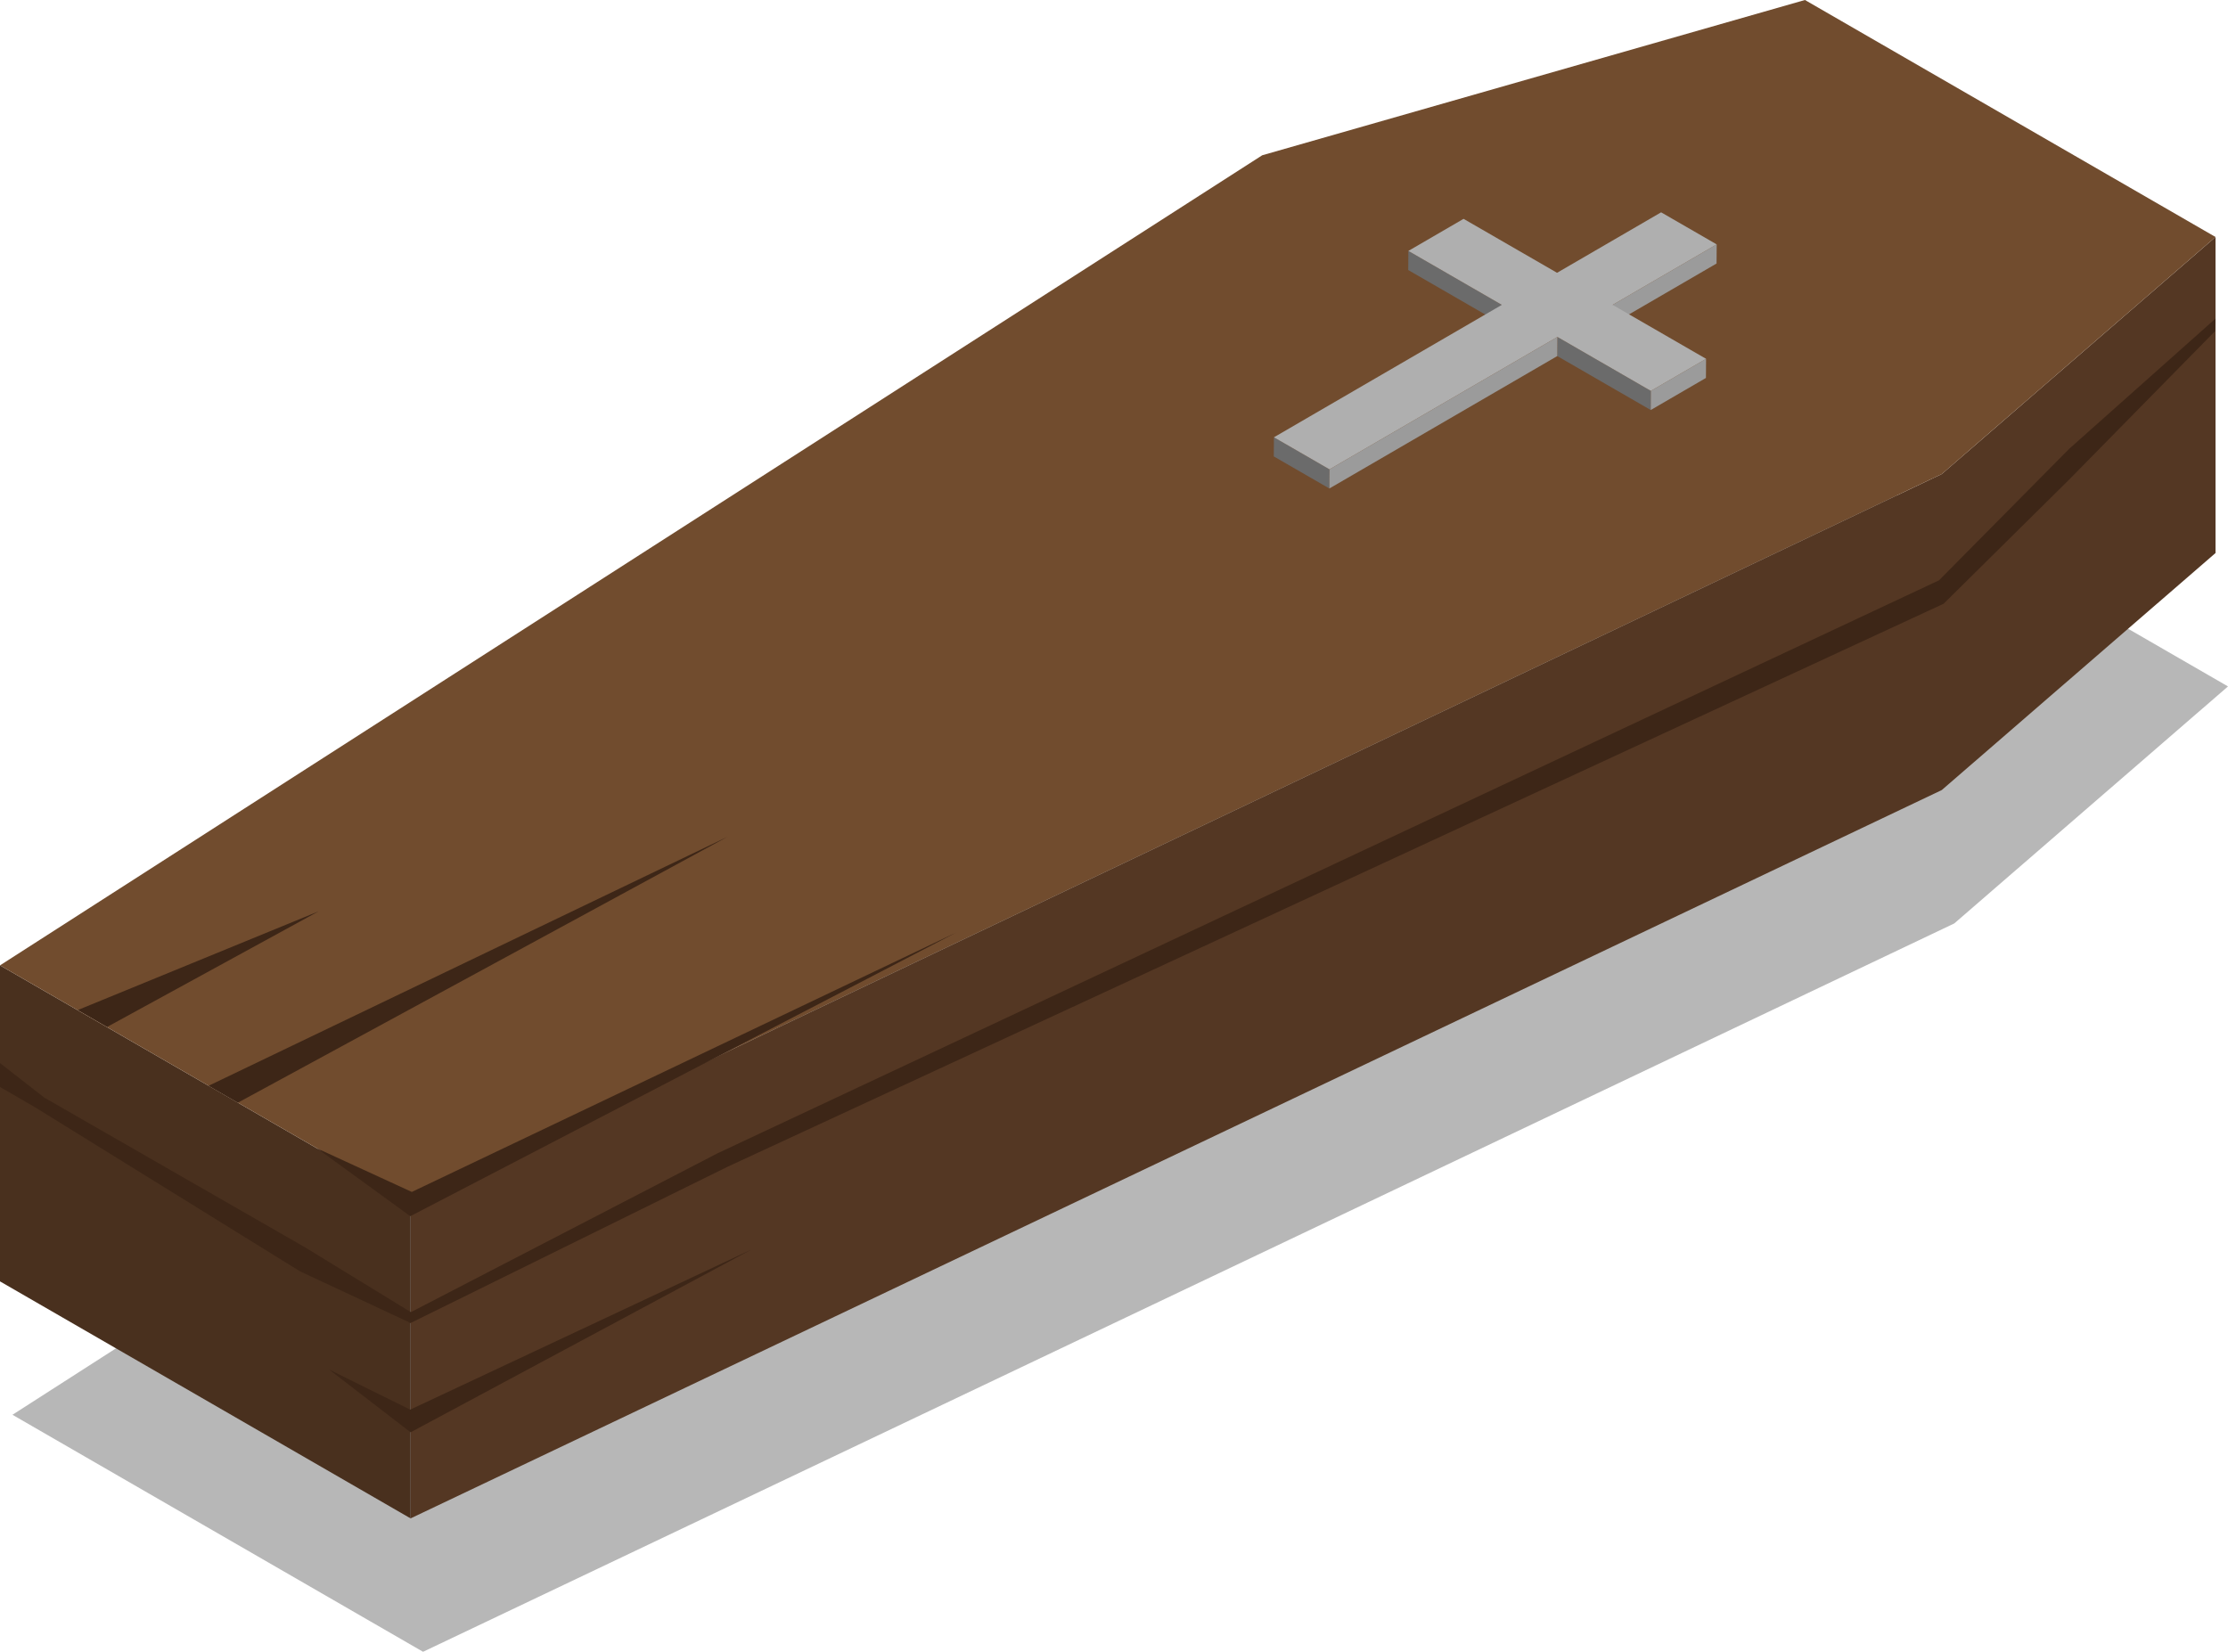
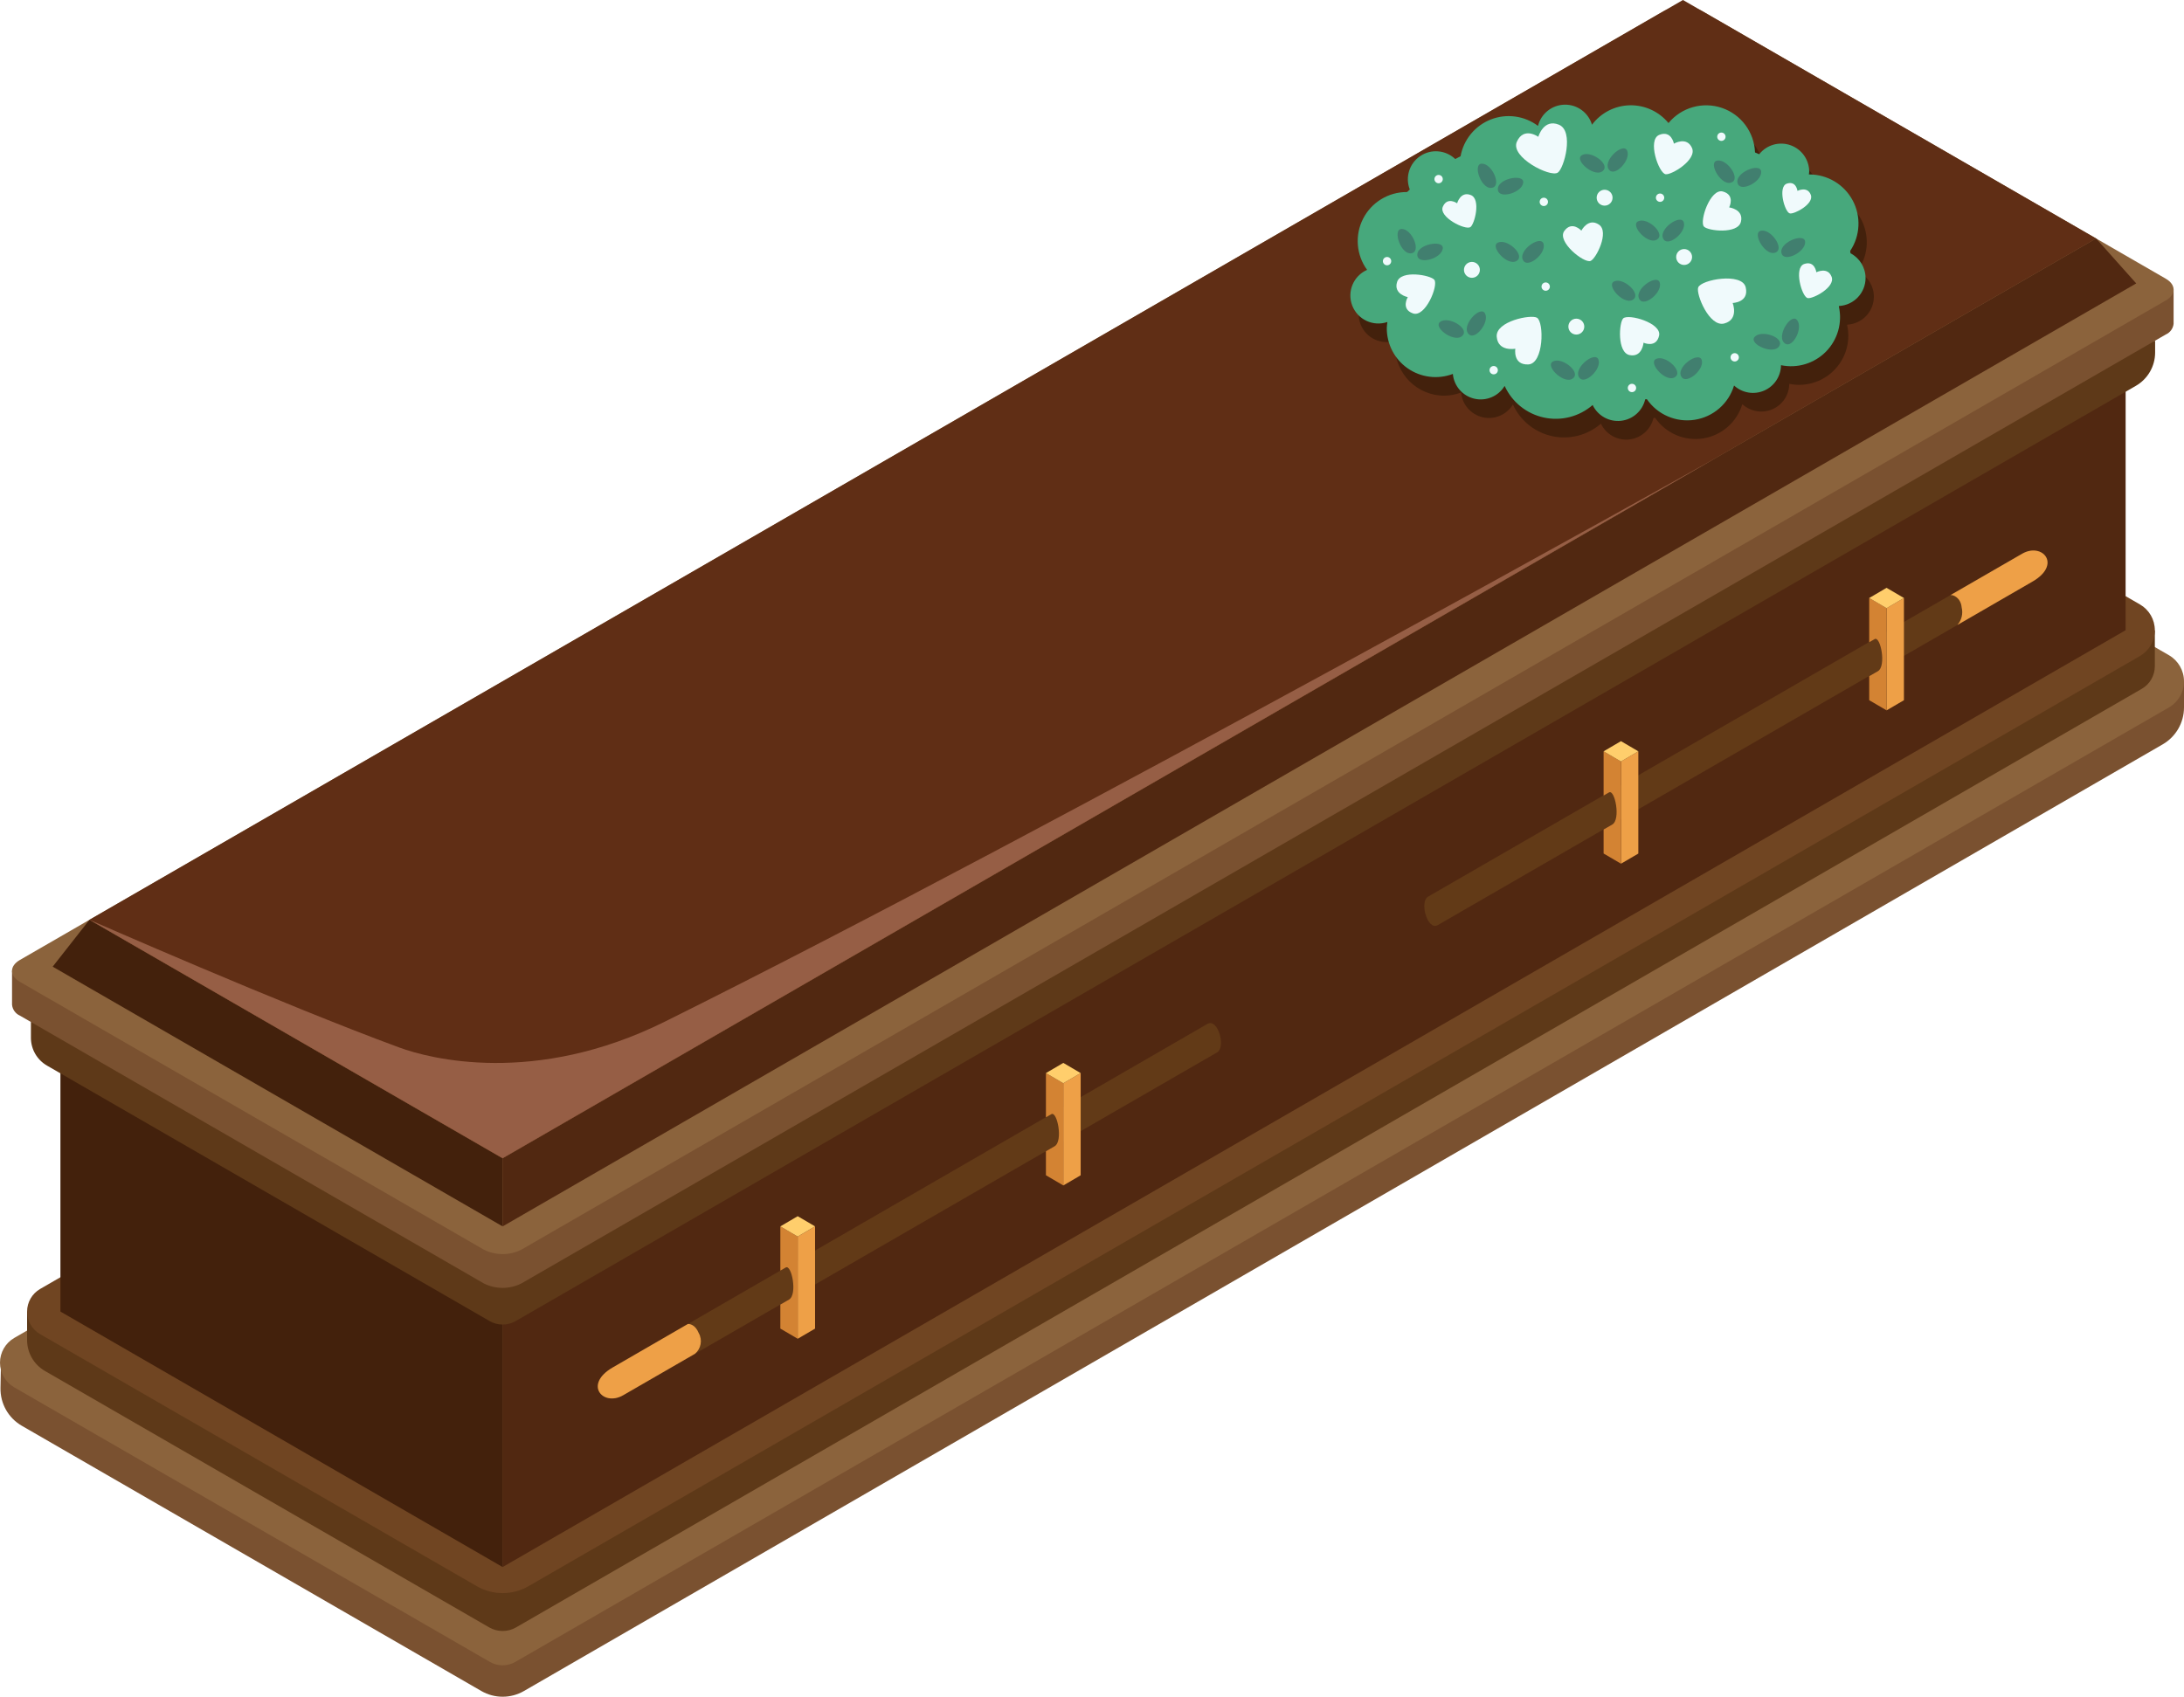
- <svg xmlns="http://www.w3.org/2000/svg" width="295" height="218.744" viewBox="0 0 295 218.744">
-   <g id="Grupo_69490" data-name="Grupo 69490" transform="translate(-414.123 -752.315)">
-     <g id="Grupo_69489" data-name="Grupo 69489" transform="translate(414.123 752.315)">
-       <g id="Grupo_69486" data-name="Grupo 69486">
-         <g id="Grupo_69469" data-name="Grupo 69469">
-           <g id="Grupo_69461" data-name="Grupo 69461" transform="translate(1.65 59.515)" style="mix-blend-mode: multiply;isolation: isolate">
-             <path id="Trazado_101782" data-name="Trazado 101782" d="M711.323,922.555l-54.365-31.387L585.1,911.732,417.973,1019.01l54.365,31.387L675.08,953.942Z" transform="translate(-417.973 -891.168)" fill="#b7b7b7" />
-           </g>
-           <g id="Grupo_69462" data-name="Grupo 69462" transform="translate(54.365 31.386)">
-             <path id="Trazado_101783" data-name="Trazado 101783" d="M540.96,995.234,743.7,898.779l36.243-31.387v-41.85L743.7,856.929,540.96,953.384Z" transform="translate(-540.96 -825.542)" fill="#543723" />
-           </g>
-           <g id="Grupo_69463" data-name="Grupo 69463" transform="translate(0 127.842)">
-             <path id="Trazado_101784" data-name="Trazado 101784" d="M414.123,1050.581v41.85l54.365,31.387v-41.85Z" transform="translate(-414.123 -1050.581)" fill="#49301e" />
-           </g>
-           <g id="Grupo_69464" data-name="Grupo 69464">
-             <path id="Trazado_101785" data-name="Trazado 101785" d="M707.473,783.7l-54.364-31.387-71.861,20.564L414.123,880.157l54.365,31.387L671.23,815.089Z" transform="translate(-414.123 -752.314)" fill="#714c2e" />
-           </g>
-           <g id="Grupo_69466" data-name="Grupo 69466" transform="translate(0 42.189)">
-             <g id="Grupo_69465" data-name="Grupo 69465">
-               <path id="Trazado_101786" data-name="Trazado 101786" d="M468.449,983.778l-.295-.178-14.278-6.666-35.026-21.691-4.729-2.741v-3.163l5.886,4.584,34.511,19.82,14.006,8.578,40.592-21.029,161.745-75.885,17.243-17.422,19.367-17.242-.059,1.665-19.292,19.63-16.649,16.47L510.458,963.068Z" transform="translate(-414.123 -850.745)" fill="#3d2617" />
-             </g>
-           </g>
-           <g id="Grupo_69467" data-name="Grupo 69467" transform="translate(43.548 165.498)">
-             <path id="Trazado_101787" data-name="Trazado 101787" d="M526.489,1159.615l-10.764-5.33,10.816,8.332,45.085-24.181Z" transform="translate(-515.725 -1138.436)" fill="#3d2617" />
-           </g>
-           <g id="Grupo_69468" data-name="Grupo 69468" transform="translate(41.963 123.47)">
-             <path id="Trazado_101788" data-name="Trazado 101788" d="M524.588,1074.757l-12.563-5.777,12.366,8.99,72.326-37.588Z" transform="translate(-512.025 -1040.381)" fill="#3d2617" />
-           </g>
+ <svg xmlns="http://www.w3.org/2000/svg" width="295" height="229.237" viewBox="0 0 295 229.237">
+   <g id="Grupo_70140" data-name="Grupo 70140" transform="translate(-95.831 -158.232)">
+     <g id="Grupo_70126" data-name="Grupo 70126" transform="translate(95.831 158.232)">
+       <g id="Grupo_70119" data-name="Grupo 70119">
+         <path id="Trazado_104456" data-name="Trazado 104456" d="M95.959,336.146l-.066,3.431a5.754,5.754,0,0,0,2.875,5.094l62.074,35.838a5.752,5.752,0,0,0,5.755,0l221.354-127.9a5.755,5.755,0,0,0,2.875-4.981v-3.535Z" transform="translate(-95.826 -152.044)" fill="#7a5130" />
+         <path id="Trazado_104457" data-name="Trazado 104457" d="M324.877,206.412l63.915,36.9a4.076,4.076,0,0,1,0,7.061L165.44,379.324a3.44,3.44,0,0,1-3.442,0L97.76,342.235a3.858,3.858,0,0,1,0-6.682L321.434,206.412A3.44,3.44,0,0,1,324.877,206.412Z" transform="translate(-95.831 -154.793)" fill="#8b633c" />
+         <path id="Trazado_104458" data-name="Trazado 104458" d="M163.478,364.222v.08l-64.234-34.6v3.854a4.823,4.823,0,0,0,2.411,4.177l60.008,34.645a3.628,3.628,0,0,0,3.629,0l219.59-126.807a3.528,3.528,0,0,0,1.764-3.054v-4.868Z" transform="translate(-95.585 -152.508)" fill="#5e3918" />
+         <path id="Trazado_104459" data-name="Trazado 104459" d="M101.008,335.39l58.977,34.05a6.99,6.99,0,0,0,6.988,0l217.66-125.669a4.026,4.026,0,0,0,0-6.973l-61.718-35.638L101.006,329.283A3.526,3.526,0,0,0,101.008,335.39Z" transform="translate(-95.585 -155.138)" fill="#704522" />
+         <path id="Trazado_104460" data-name="Trazado 104460" d="M159.155,366.7,378.38,240.128l.005-36.816L159.16,329.88Z" transform="translate(-91.267 -154.983)" fill="#512811" />
+         <path id="Trazado_104461" data-name="Trazado 104461" d="M103.444,289.172v36.82l59.726,34.516V323.691Z" transform="translate(-95.282 -148.794)" fill="#43210c" />
+         <g id="Grupo_70118" data-name="Grupo 70118" transform="translate(1.626)">
+           <path id="Trazado_104462" data-name="Trazado 104462" d="M99.726,293.214v2.13a4.339,4.339,0,0,0,2.169,3.758l59.785,34.517a3.526,3.526,0,0,0,3.527,0L384.05,207.264a5.2,5.2,0,0,0,2.6-4.5v-1.6Z" transform="translate(-97.176 -155.137)" fill="#5e3918" />
+           <path id="Trazado_104463" data-name="Trazado 104463" d="M166.159,331.259l222.1-128.2a1.783,1.783,0,0,0,1.056-1.44c0-.667,0-4.635,0-4.635L325.6,163.908a5.637,5.637,0,0,0-5.1,0L97.348,289.036v4.572a1.791,1.791,0,0,0,1.056,1.472l62.656,36.178A5.637,5.637,0,0,0,166.159,331.259Z" transform="translate(-97.347 -157.867)" fill="#7a5130" />
+           <path id="Trazado_104464" data-name="Trazado 104464" d="M166.159,327l222.1-128.229c1.408-.813,1.408-2.131,0-2.944L325.6,159.646a5.637,5.637,0,0,0-5.1,0L98.4,287.875c-1.409.813-1.409,2.131,0,2.944L161.06,327A5.633,5.633,0,0,0,166.159,327Z" transform="translate(-97.347 -158.174)" fill="#8b633c" />
+           <path id="Trazado_104465" data-name="Trazado 104465" d="M107.437,274.146l-4.97,6.332,60.779,35.091-.005-9.205Z" transform="translate(-96.979 -149.877)" fill="#43210c" />
+           <path id="Trazado_104466" data-name="Trazado 104466" d="M159.16,321.758l220.654-127.4-5.42-6.076L159.155,312.553Z" transform="translate(-92.893 -156.066)" fill="#512811" />
+           <path id="Trazado_104467" data-name="Trazado 104467" d="M107.1,282.5l215.24-124.269,55.8,32.218L162.907,314.719Z" transform="translate(-96.644 -158.232)" fill="#602e15" />
        </g>
-         <g id="Grupo_69485" data-name="Grupo 69485" transform="translate(168.657 28.117)">
-           <g id="Grupo_69484" data-name="Grupo 69484" style="isolation: isolate">
-             <g id="Grupo_69471" data-name="Grupo 69471" transform="translate(44.843 4.247)">
-               <g id="Grupo_69470" data-name="Grupo 69470">
-                 <path id="Trazado_101789" data-name="Trazado 101789" d="M926.034,827.823l-.018,2.533-13.781,8.009.018-2.533Z" transform="translate(-912.234 -827.823)" fill="#9b9b9b" />
-               </g>
-             </g>
-             <g id="Grupo_69473" data-name="Grupo 69473" transform="translate(17.801 5.111)">
-               <g id="Grupo_69472" data-name="Grupo 69472">
-                 <path id="Trazado_101790" data-name="Trazado 101790" d="M861.539,836.983l-.018,2.533-12.376-7.145.018-2.533Z" transform="translate(-849.145 -829.838)" fill="#6b6b6b" />
-               </g>
-             </g>
-             <g id="Grupo_69475" data-name="Grupo 69475" transform="translate(37.534 16.504)">
-               <g id="Grupo_69474" data-name="Grupo 69474">
-                 <path id="Trazado_101791" data-name="Trazado 101791" d="M907.577,863.563l-.018,2.533-12.376-7.145.018-2.533Z" transform="translate(-895.182 -856.418)" fill="#6b6b6b" />
-               </g>
-             </g>
-             <g id="Grupo_69477" data-name="Grupo 69477" transform="translate(49.91 19.401)">
-               <g id="Grupo_69476" data-name="Grupo 69476">
-                 <path id="Trazado_101792" data-name="Trazado 101792" d="M931.384,863.179l-.018,2.533-7.309,4.248.018-2.533Z" transform="translate(-924.057 -863.179)" fill="#9b9b9b" />
-               </g>
-             </g>
-             <g id="Grupo_69479" data-name="Grupo 69479" transform="translate(0 29.793)">
-               <g id="Grupo_69478" data-name="Grupo 69478">
-                 <path id="Trazado_101793" data-name="Trazado 101793" d="M814.988,891.671l-.018,2.533-7.357-4.247.018-2.533Z" transform="translate(-807.613 -887.424)" fill="#6b6b6b" />
-               </g>
-             </g>
-             <g id="Grupo_69481" data-name="Grupo 69481" transform="translate(7.357 16.504)">
-               <g id="Grupo_69480" data-name="Grupo 69480">
-                 <path id="Trazado_101794" data-name="Trazado 101794" d="M854.972,856.418l-.018,2.533-30.177,17.537.018-2.533Z" transform="translate(-824.777 -856.418)" fill="#9b9b9b" />
-               </g>
-             </g>
-             <g id="Grupo_69483" data-name="Grupo 69483" transform="translate(0.018)">
-               <g id="Grupo_69482" data-name="Grupo 69482">
-                 <path id="Trazado_101795" data-name="Trazado 101795" d="M866.28,822.161,852.5,830.17l12.376,7.145-7.309,4.247-12.376-7.145-30.177,17.537-7.357-4.247,30.177-17.537-12.376-7.145,7.309-4.247,12.376,7.145,13.781-8.009Z" transform="translate(-807.656 -817.914)" fill="#afafaf" />
-               </g>
-             </g>
-           </g>
+         <path id="Trazado_104468" data-name="Trazado 104468" d="M107.1,278.323s26.024,11.436,41.856,17.258c4.07,1.5,18.309,5.232,35.873-3.5,53.259-26.466,141.5-75.9,141.5-75.9L162.907,310.541Z" transform="translate(-95.018 -154.055)" fill="#965e45" />
+       </g>
+       <g id="Grupo_70122" data-name="Grupo 70122" transform="translate(80.74 138.224)">
+         <path id="Trazado_104469" data-name="Trazado 104469" d="M254.809,291.118l-70.534,40.725-9.7,5.6c-2.719,1.571-5.387-1.452-1.4-3.758l10.146-5.869L253.5,287.271C254.9,286.466,256.026,290.411,254.809,291.118Z" transform="translate(-171.143 -287.163)" fill="#623a17" />
+         <path id="Trazado_104470" data-name="Trazado 104470" d="M184.275,329.11l-9.7,5.6c-2.719,1.571-5.387-1.452-1.4-3.758l10.146-5.869c.215-.01.981.049,1.472,1.247A2.219,2.219,0,0,1,184.275,329.11Z" transform="translate(-171.143 -284.43)" fill="#eea047" />
+         <g id="Grupo_70120" data-name="Grupo 70120" transform="translate(24.663 26.094)">
+           <path id="Trazado_104471" data-name="Trazado 104471" d="M196.335,314.158v13.808l2.344-1.371v-13.81Z" transform="translate(-193.989 -311.41)" fill="#eea047" />
+           <path id="Trazado_104472" data-name="Trazado 104472" d="M196.492,314.158v13.806l-2.345-1.373v-3.248c.353-.206.765-.441,1.177-.676,1.167-.678.343-4.789-.442-4.327-.108.058-.392.225-.735.421v-5.976Z" transform="translate(-194.147 -311.41)" fill="#d38333" />
+           <path id="Trazado_104473" data-name="Trazado 104473" d="M196.492,311.5l-2.344,1.374,2.344,1.374,2.344-1.374Z" transform="translate(-194.147 -311.503)" fill="#ffce6c" />
+         </g>
+         <g id="Grupo_70121" data-name="Grupo 70121" transform="translate(60.538 5.38)">
+           <path id="Trazado_104474" data-name="Trazado 104474" d="M229.8,294.837v13.808l2.344-1.371v-13.81Z" transform="translate(-227.453 -292.089)" fill="#eea047" />
+           <path id="Trazado_104475" data-name="Trazado 104475" d="M229.956,294.837v13.806l-2.345-1.373v-3.248c.353-.206.765-.442,1.177-.678,1.167-.676.344-4.788-.442-4.327-.107.059-.392.225-.735.422v-5.977Z" transform="translate(-227.611 -292.089)" fill="#d38333" />
+           <path id="Trazado_104476" data-name="Trazado 104476" d="M229.957,292.181l-2.344,1.374,2.344,1.374,2.344-1.374Z" transform="translate(-227.611 -292.181)" fill="#ffce6c" />
        </g>
      </g>
-       <g id="Grupo_69487" data-name="Grupo 69487" transform="translate(27.617 110.806)">
-         <path id="Trazado_101796" data-name="Trazado 101796" d="M482.434,1046.055l64.846-35.22-68.725,32.981Z" transform="translate(-478.555 -1010.834)" fill="#3d2617" />
+       <g id="Grupo_70125" data-name="Grupo 70125" transform="translate(192.388 74.374)">
+         <path id="Trazado_104477" data-name="Trazado 104477" d="M275.8,274.368l70.534-40.726,9.7-5.6c2.719-1.57,5.387,1.453,1.4,3.759L347.3,237.665l-70.191,40.549C275.715,279.018,274.586,275.074,275.8,274.368Z" transform="translate(-275.285 -227.605)" fill="#623a17" />
+         <path id="Trazado_104478" data-name="Trazado 104478" d="M341.56,233.642l9.7-5.6c2.719-1.57,5.387,1.453,1.4,3.759l-10.146,5.867a2.632,2.632,0,0,0,.575-2.367C342.973,233.965,341.887,233.537,341.56,233.642Z" transform="translate(-270.508 -227.605)" fill="#eea047" />
+         <g id="Grupo_70123" data-name="Grupo 70123" transform="translate(24.216 25.759)">
+           <path id="Trazado_104479" data-name="Trazado 104479" d="M300.061,254.288V268.1l2.344-1.371v-13.81Z" transform="translate(-297.715 -251.54)" fill="#eea047" />
+           <path id="Trazado_104480" data-name="Trazado 104480" d="M300.218,254.288v13.806l-2.345-1.373v-3.248c.353-.206.766-.442,1.177-.676,1.167-.678.343-4.789-.442-4.328-.108.059-.392.226-.735.422v-5.976Z" transform="translate(-297.873 -251.54)" fill="#d38333" />
+           <path id="Trazado_104481" data-name="Trazado 104481" d="M300.219,251.633l-2.344,1.374,2.344,1.374,2.344-1.374Z" transform="translate(-297.873 -251.633)" fill="#ffce6c" />
+         </g>
+         <g id="Grupo_70124" data-name="Grupo 70124" transform="translate(60.092 5.045)">
+           <path id="Trazado_104482" data-name="Trazado 104482" d="M333.525,234.966v13.808l2.344-1.371v-13.81Z" transform="translate(-331.179 -232.219)" fill="#eea047" />
+           <path id="Trazado_104483" data-name="Trazado 104483" d="M333.683,234.967v13.806l-2.346-1.374v-3.247c.353-.207.765-.442,1.177-.678,1.169-.676.344-4.788-.442-4.327-.107.059-.392.225-.735.421v-5.976Z" transform="translate(-331.337 -232.219)" fill="#d38333" />
+           <path id="Trazado_104484" data-name="Trazado 104484" d="M333.683,232.311l-2.344,1.374,2.344,1.374,2.344-1.374Z" transform="translate(-331.337 -232.311)" fill="#ffce6c" />
+         </g>
      </g>
-       <g id="Grupo_69488" data-name="Grupo 69488" transform="translate(10.308 120.69)">
-         <path id="Trazado_101797" data-name="Trazado 101797" d="M442.053,1049.2l27.991-15.306-31.87,13.066Z" transform="translate(-438.173 -1033.895)" fill="#3d2617" />
+     </g>
+     <g id="Grupo_70139" data-name="Grupo 70139" transform="translate(278.267 172.373)">
+       <path id="Trazado_104485" data-name="Trazado 104485" d="M336.6,197.19a3.783,3.783,0,0,0-2.034-3.345c-.013-.108-.024-.215-.04-.324A6.64,6.64,0,0,0,329,183.194c-.019,0-.036.005-.056.005a3.541,3.541,0,0,0,.038-.373,3.784,3.784,0,0,0-6.75-2.364c-.187-.084-.381-.16-.569-.241a6.6,6.6,0,0,0-11.686-3.969,6.569,6.569,0,0,0-10.333.224,3.778,3.778,0,0,0-7.291.161,6.6,6.6,0,0,0-10.459,4.1c-.249.117-.478.253-.721.375a3.784,3.784,0,0,0-6.138,4.118c-.123.113-.249.225-.368.34l-.026,0a6.622,6.622,0,0,0-5.374,10.518,3.783,3.783,0,0,0,2.742,7.044,6.472,6.472,0,0,0-.08.794,6.643,6.643,0,0,0,6.643,6.643,6.575,6.575,0,0,0,2.279-.428,3.777,3.777,0,0,0,6.985,1.637l.02.005a7.587,7.587,0,0,0,11.876,2.568,3.783,3.783,0,0,0,7.1-.77l.224-.018a6.611,6.611,0,0,0,11.777-1.847,3.78,3.78,0,0,0,6.34-2.745,6.649,6.649,0,0,0,7.977-6.507,6.594,6.594,0,0,0-.163-1.428l.035-.064A3.788,3.788,0,0,0,336.6,197.19Z" transform="translate(-265.927 -171.253)" fill="#43210c" />
+       <path id="Trazado_104486" data-name="Trazado 104486" d="M335.554,194.845a3.785,3.785,0,0,0-2.034-3.345c-.013-.107-.024-.215-.04-.324a6.639,6.639,0,0,0-5.523-10.326c-.019,0-.036.005-.056.005a3.591,3.591,0,0,0,.038-.373,3.784,3.784,0,0,0-6.75-2.364c-.187-.085-.381-.16-.569-.242a6.6,6.6,0,0,0-11.686-3.969,6.568,6.568,0,0,0-10.333.225,3.778,3.778,0,0,0-7.291.16,6.6,6.6,0,0,0-10.46,4.1c-.248.118-.477.253-.72.376a3.784,3.784,0,0,0-6.138,4.117c-.123.114-.249.226-.368.34l-.026,0a6.621,6.621,0,0,0-5.374,10.517,3.783,3.783,0,0,0,2.742,7.044,6.5,6.5,0,0,0-.08.8,6.589,6.589,0,0,0,8.922,6.215,3.777,3.777,0,0,0,6.985,1.636l.02.005A7.587,7.587,0,0,0,298.69,212a3.783,3.783,0,0,0,7.1-.77l.224-.018a6.61,6.61,0,0,0,11.776-1.846,3.781,3.781,0,0,0,6.341-2.746,6.617,6.617,0,0,0,7.814-7.936l.035-.063A3.788,3.788,0,0,0,335.554,194.845Z" transform="translate(-266.002 -171.422)" fill="#47a87c" />
+       <g id="Grupo_70127" data-name="Grupo 70127" transform="translate(40.966 34.133)">
+         <path id="Trazado_104487" data-name="Trazado 104487" d="M307.2,205.812c.824-.824-1.446-2.892-2.676-2.35S306.043,206.97,307.2,205.812Z" transform="translate(-304.214 -203.253)" fill="#417f6f" />
+         <path id="Trazado_104488" data-name="Trazado 104488" d="M307.734,205.963c.7.932,3.067-1.028,2.7-2.321S306.75,204.656,307.734,205.963Z" transform="translate(-303.973 -203.261)" fill="#417f6f" />
      </g>
+       <g id="Grupo_70128" data-name="Grupo 70128" transform="translate(35.294 23.668)">
+         <path id="Trazado_104489" data-name="Trazado 104489" d="M301.909,196.05c.824-.824-1.446-2.894-2.676-2.351S300.752,197.207,301.909,196.05Z" transform="translate(-298.923 -193.491)" fill="#417f6f" />
+         <path id="Trazado_104490" data-name="Trazado 104490" d="M302.443,196.2c.7.932,3.066-1.028,2.7-2.321S301.459,194.893,302.443,196.2Z" transform="translate(-298.682 -193.499)" fill="#417f6f" />
+       </g>
+       <g id="Grupo_70129" data-name="Grupo 70129" transform="translate(38.544 15.537)">
+         <path id="Trazado_104491" data-name="Trazado 104491" d="M304.941,188.466c.824-.824-1.447-2.892-2.677-2.35S303.783,189.624,304.941,188.466Z" transform="translate(-301.954 -185.907)" fill="#417f6f" />
+         <path id="Trazado_104492" data-name="Trazado 104492" d="M305.474,188.617c.7.932,3.067-1.028,2.7-2.321S304.49,187.31,305.474,188.617Z" transform="translate(-301.714 -185.915)" fill="#417f6f" />
+       </g>
+       <g id="Grupo_70130" data-name="Grupo 70130" transform="translate(19.594 18.421)">
+         <path id="Trazado_104493" data-name="Trazado 104493" d="M287.265,191.157c.824-.825-1.446-2.894-2.676-2.351S286.108,192.314,287.265,191.157Z" transform="translate(-284.279 -188.597)" fill="#417f6f" />
+         <path id="Trazado_104494" data-name="Trazado 104494" d="M287.8,191.308c.7.931,3.066-1.028,2.7-2.322S286.815,190,287.8,191.308Z" transform="translate(-284.038 -188.605)" fill="#417f6f" />
+       </g>
+       <g id="Grupo_70131" data-name="Grupo 70131" transform="translate(17.168 7.969)">
+         <path id="Trazado_104495" data-name="Trazado 104495" d="M284.1,182.069c1.083-.434-.192-3.229-1.535-3.214S282.581,182.678,284.1,182.069Z" transform="translate(-282.016 -178.855)" fill="#417f6f" />
+         <path id="Trazado_104496" data-name="Trazado 104496" d="M284.574,182.376c.279,1.132,3.225.262,3.4-1.072S284.184,180.787,284.574,182.376Z" transform="translate(-281.833 -178.727)" fill="#417f6f" />
+       </g>
+       <g id="Grupo_70132" data-name="Grupo 70132" transform="translate(11.882 27.933)">
+         <path id="Trazado_104497" data-name="Trazado 104497" d="M280.414,200.537c.631-.981-2.025-2.524-3.112-1.734S279.527,201.913,280.414,200.537Z" transform="translate(-277.085 -197.397)" fill="#417f6f" />
+         <path id="Trazado_104498" data-name="Trazado 104498" d="M280.945,200.592c.882.762,2.781-1.652,2.151-2.839S279.708,199.523,280.945,200.592Z" transform="translate(-276.829 -197.477)" fill="#417f6f" />
+       </g>
+       <g id="Grupo_70133" data-name="Grupo 70133" transform="translate(6.337 16.788)">
+         <path id="Trazado_104499" data-name="Trazado 104499" d="M273.955,190.321c1.09-.415-.136-3.232-1.479-3.24S272.427,190.9,273.955,190.321Z" transform="translate(-271.913 -187.081)" fill="#417f6f" />
+         <path id="Trazado_104500" data-name="Trazado 104500" d="M274.425,190.634c.258,1.136,3.219.316,3.415-1.013S274.062,189.038,274.425,190.634Z" transform="translate(-271.734 -186.947)" fill="#417f6f" />
+       </g>
+       <g id="Grupo_70134" data-name="Grupo 70134" transform="translate(54.432 28.912)">
+         <path id="Trazado_104501" data-name="Trazado 104501" d="M320.305,201.818c.434-1.083-2.467-2.093-3.385-1.111S319.7,203.337,320.305,201.818Z" transform="translate(-316.775 -198.252)" fill="#417f6f" />
+         <path id="Trazado_104502" data-name="Trazado 104502" d="M320.817,201.783c1.011.581,2.416-2.151,1.572-3.2S319.4,200.967,320.817,201.783Z" transform="translate(-316.518 -198.391)" fill="#417f6f" />
+       </g>
+       <g id="Grupo_70135" data-name="Grupo 70135" transform="translate(54.996 17.01)">
+         <path id="Trazado_104503" data-name="Trazado 104503" d="M319.831,190.182c.983-.627-.787-3.138-2.106-2.874S318.45,191.061,319.831,190.182Z" transform="translate(-317.301 -187.288)" fill="#417f6f" />
+         <path id="Trazado_104504" data-name="Trazado 104504" d="M320.342,190.421c.484,1.06,3.217-.341,3.14-1.683S319.665,188.931,320.342,190.421Z" transform="translate(-317.087 -187.221)" fill="#417f6f" />
+       </g>
+       <g id="Grupo_70136" data-name="Grupo 70136" transform="translate(27.046 34.098)">
+         <path id="Trazado_104505" data-name="Trazado 104505" d="M294.34,205.955c.765-.88-1.644-2.787-2.832-2.161S293.265,207.189,294.34,205.955Z" transform="translate(-291.23 -203.195)" fill="#417f6f" />
+         <path id="Trazado_104506" data-name="Trazado 104506" d="M294.876,206.074c.763.881,2.989-1.237,2.534-2.5S293.8,204.838,294.876,206.074Z" transform="translate(-290.983 -203.227)" fill="#417f6f" />
+       </g>
+       <g id="Grupo_70137" data-name="Grupo 70137" transform="translate(49.06 7.541)">
+         <path id="Trazado_104507" data-name="Trazado 104507" d="M314.293,181.348c.984-.627-.787-3.138-2.1-2.873S312.913,182.228,314.293,181.348Z" transform="translate(-311.764 -178.456)" fill="#417f6f" />
+         <path id="Trazado_104508" data-name="Trazado 104508" d="M314.806,181.588c.484,1.061,3.217-.341,3.139-1.683S314.127,180.1,314.806,181.588Z" transform="translate(-311.55 -178.389)" fill="#417f6f" />
+       </g>
+       <g id="Grupo_70138" data-name="Grupo 70138" transform="translate(30.975 5.907)">
+         <path id="Trazado_104509" data-name="Trazado 104509" d="M298.1,179.8c.714-.921-1.8-2.688-2.95-2S297.095,181.09,298.1,179.8Z" transform="translate(-294.894 -176.881)" fill="#417f6f" />
+         <path id="Trazado_104510" data-name="Trazado 104510" d="M298.633,179.891c.813.836,2.913-1.405,2.388-2.643S297.493,178.718,298.633,179.891Z" transform="translate(-294.643 -176.932)" fill="#417f6f" />
+       </g>
+       <path id="Trazado_104511" data-name="Trazado 104511" d="M309.792,194.539c-.323.886,1.511,5.406,3.525,4.867s1.132-2.771,1.132-2.771,2.245-.059,1.763-2.114S310.181,193.475,309.792,194.539Z" transform="translate(-262.849 -169.843)" fill="#f0fafc" />
+       <path id="Trazado_104512" data-name="Trazado 104512" d="M289.845,198.281c-.811-.482-5.593.479-5.438,2.558s2.513,1.628,2.513,1.628-.359,2.216,1.75,2.125S290.819,198.862,289.845,198.281Z" transform="translate(-264.676 -169.495)" fill="#f0fafc" />
+       <path id="Trazado_104513" data-name="Trazado 104513" d="M310.519,187.1c.521.6,4.585,1.061,5-.637s-1.585-1.948-1.585-1.948.859-1.675-.848-2.146S309.892,186.388,310.519,187.1Z" transform="translate(-262.804 -170.635)" fill="#f0fafc" />
+       <path id="Trazado_104514" data-name="Trazado 104514" d="M281.338,187.153c.569-.372,1.46-3.775.064-4.332s-1.85,1.112-1.85,1.112-1.322-.934-1.93.462S280.654,187.6,281.338,187.153Z" transform="translate(-265.169 -170.609)" fill="#f0fafc" />
+       <path id="Trazado_104515" data-name="Trazado 104515" d="M323.648,196.111c.658.172,3.777-1.455,3.252-2.864s-2.067-.623-2.067-.623-.2-1.607-1.638-1.119S322.856,195.9,323.648,196.111Z" transform="translate(-261.93 -169.981)" fill="#f0fafc" />
+       <path id="Trazado_104516" data-name="Trazado 104516" d="M321.4,185.4c.575.15,3.3-1.27,2.841-2.5s-1.805-.545-1.805-.545-.172-1.4-1.432-.978S320.709,185.225,321.4,185.4Z" transform="translate(-262.082 -170.71)" fill="#f0fafc" />
+       <path id="Trazado_104517" data-name="Trazado 104517" d="M292.47,180.439c.858-.548,2.242-5.624.162-6.48s-2.784,1.636-2.784,1.636-1.963-1.418-2.895.66S291.44,181.1,292.47,180.439Z" transform="translate(-264.5 -171.252)" fill="#f0fafc" />
+       <path id="Trazado_104518" data-name="Trazado 104518" d="M305.777,180.553c.776.153,4.284-1.949,3.578-3.549s-2.442-.58-2.442-.58-.339-1.851-1.979-1.187S304.845,180.368,305.777,180.553Z" transform="translate(-263.248 -171.157)" fill="#f0fafc" />
+       <path id="Trazado_104519" data-name="Trazado 104519" d="M300.373,198.367c-.569.549-.843,4.63.873,4.962s1.871-1.675,1.871-1.675,1.714.778,2.1-.949S301.056,197.707,300.373,198.367Z" transform="translate(-263.556 -169.493)" fill="#f0fafc" />
+       <path id="Trazado_104520" data-name="Trazado 104520" d="M296.48,191.466c.739-.283,2.584-3.935,1.132-4.909s-2.375.812-2.375.812-1.275-1.385-2.307.053S295.593,191.808,296.48,191.466Z" transform="translate(-264.074 -170.352)" fill="#f0fafc" />
+       <path id="Trazado_104521" data-name="Trazado 104521" d="M276.891,193.543c-.479-.629-4.5-1.38-5.03.285s1.443,2.054,1.443,2.054-.973,1.61.7,2.2S277.467,194.3,276.891,193.543Z" transform="translate(-265.586 -169.88)" fill="#f0fafc" />
+       <path id="Trazado_104522" data-name="Trazado 104522" d="M293.435,199.464a1.074,1.074,0,1,1,1.074,1.074A1.073,1.073,0,0,1,293.435,199.464Z" transform="translate(-264.025 -169.478)" fill="#f0fafc" />
+       <path id="Trazado_104523" data-name="Trazado 104523" d="M307.016,190.693a1.074,1.074,0,1,1,1.074,1.073A1.074,1.074,0,0,1,307.016,190.693Z" transform="translate(-263.046 -170.11)" fill="#f0fafc" />
+       <circle id="Elipse_4663" data-name="Elipse 4663" cx="1.074" cy="1.074" r="1.074" transform="translate(33.23 11.495)" fill="#f0fafc" />
+       <path id="Trazado_104524" data-name="Trazado 104524" d="M280.279,192.314a1.074,1.074,0,1,1,1.074,1.073A1.075,1.075,0,0,1,280.279,192.314Z" transform="translate(-264.973 -169.994)" fill="#f0fafc" />
+       <path id="Trazado_104525" data-name="Trazado 104525" d="M313.864,203.3a.563.563,0,1,1,.563.563A.563.563,0,0,1,313.864,203.3Z" transform="translate(-262.552 -169.165)" fill="#f0fafc" />
+       <path id="Trazado_104526" data-name="Trazado 104526" d="M300.921,207.161a.563.563,0,1,1,.563.564A.563.563,0,0,1,300.921,207.161Z" transform="translate(-263.485 -168.887)" fill="#f0fafc" />
+       <path id="Trazado_104527" data-name="Trazado 104527" d="M283.5,204.919a.563.563,0,1,1,.563.564A.563.563,0,0,1,283.5,204.919Z" transform="translate(-264.741 -169.048)" fill="#f0fafc" />
+       <path id="Trazado_104528" data-name="Trazado 104528" d="M276.56,180.841a.563.563,0,1,1,.563.563A.564.564,0,0,1,276.56,180.841Z" transform="translate(-265.241 -170.784)" fill="#f0fafc" />
+       <path id="Trazado_104529" data-name="Trazado 104529" d="M289.816,183.709a.563.563,0,1,1,.564.564A.564.564,0,0,1,289.816,183.709Z" transform="translate(-264.286 -170.577)" fill="#f0fafc" />
+       <path id="Trazado_104530" data-name="Trazado 104530" d="M290.053,194.387a.563.563,0,1,1,.563.563A.564.564,0,0,1,290.053,194.387Z" transform="translate(-264.269 -169.807)" fill="#f0fafc" />
+       <path id="Trazado_104531" data-name="Trazado 104531" d="M304.461,183.184a.563.563,0,1,1,.563.563A.564.564,0,0,1,304.461,183.184Z" transform="translate(-263.23 -170.615)" fill="#f0fafc" />
+       <path id="Trazado_104532" data-name="Trazado 104532" d="M312.188,175.5a.563.563,0,1,1,.563.563A.563.563,0,0,1,312.188,175.5Z" transform="translate(-262.673 -171.169)" fill="#f0fafc" />
+       <path id="Trazado_104533" data-name="Trazado 104533" d="M270.064,191.18a.563.563,0,1,1,.564.563A.563.563,0,0,1,270.064,191.18Z" transform="translate(-265.709 -170.039)" fill="#f0fafc" />
    </g>
  </g>
</svg>
